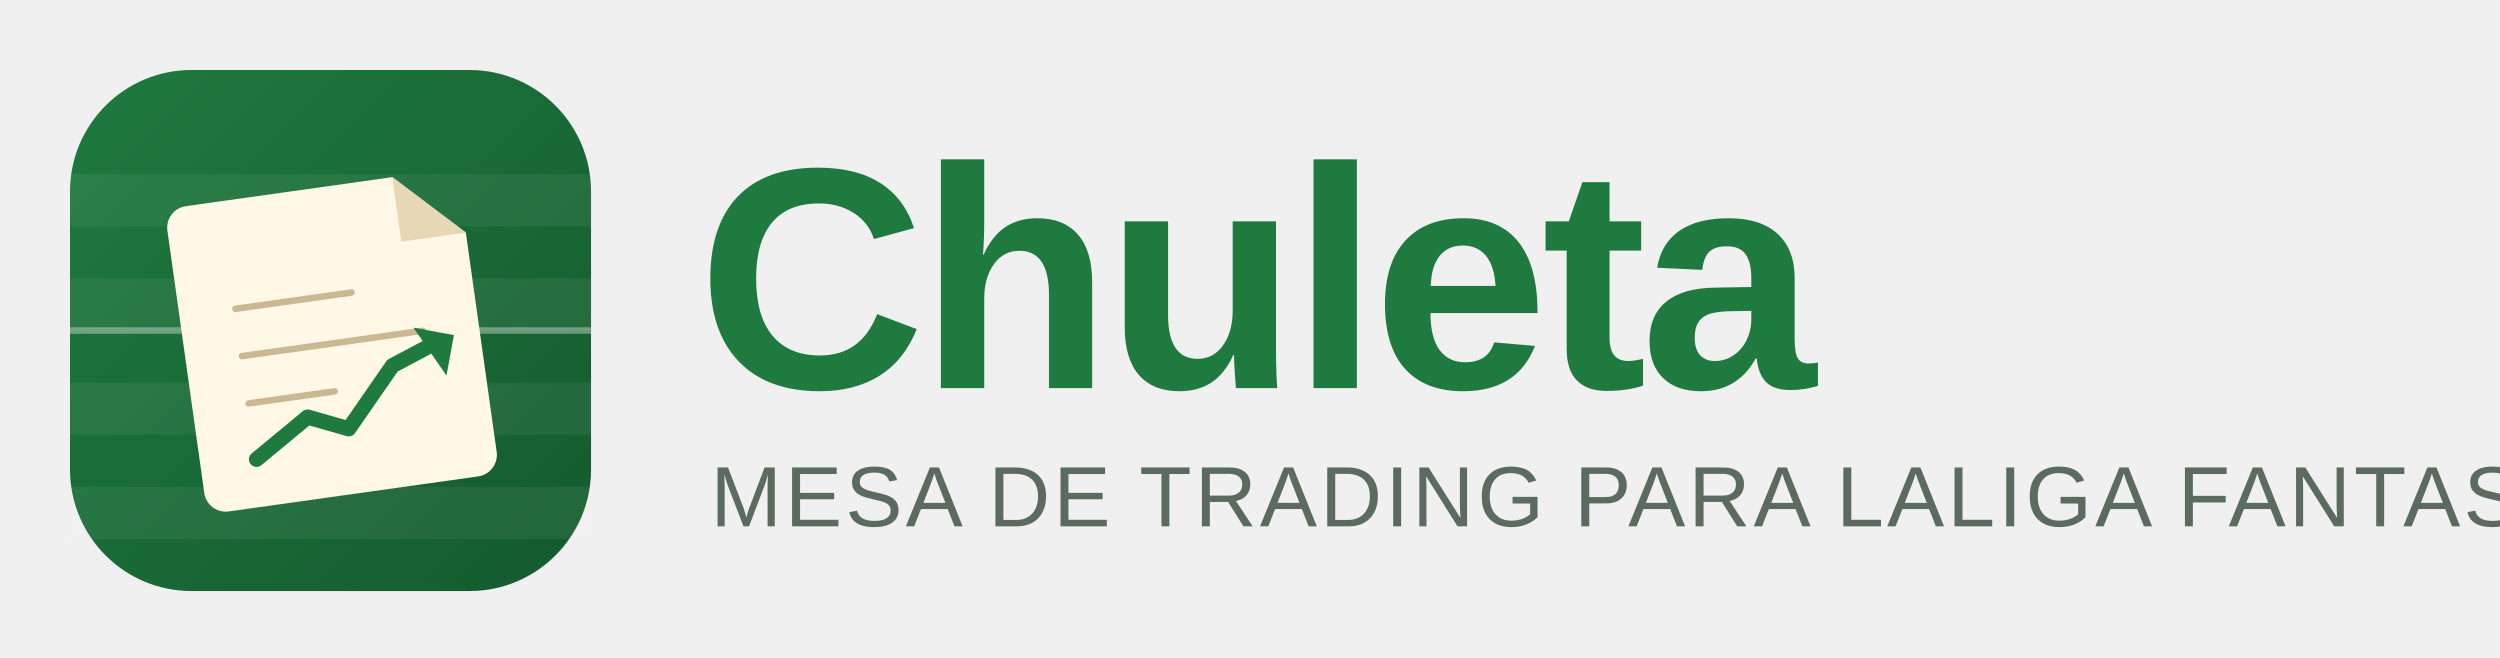
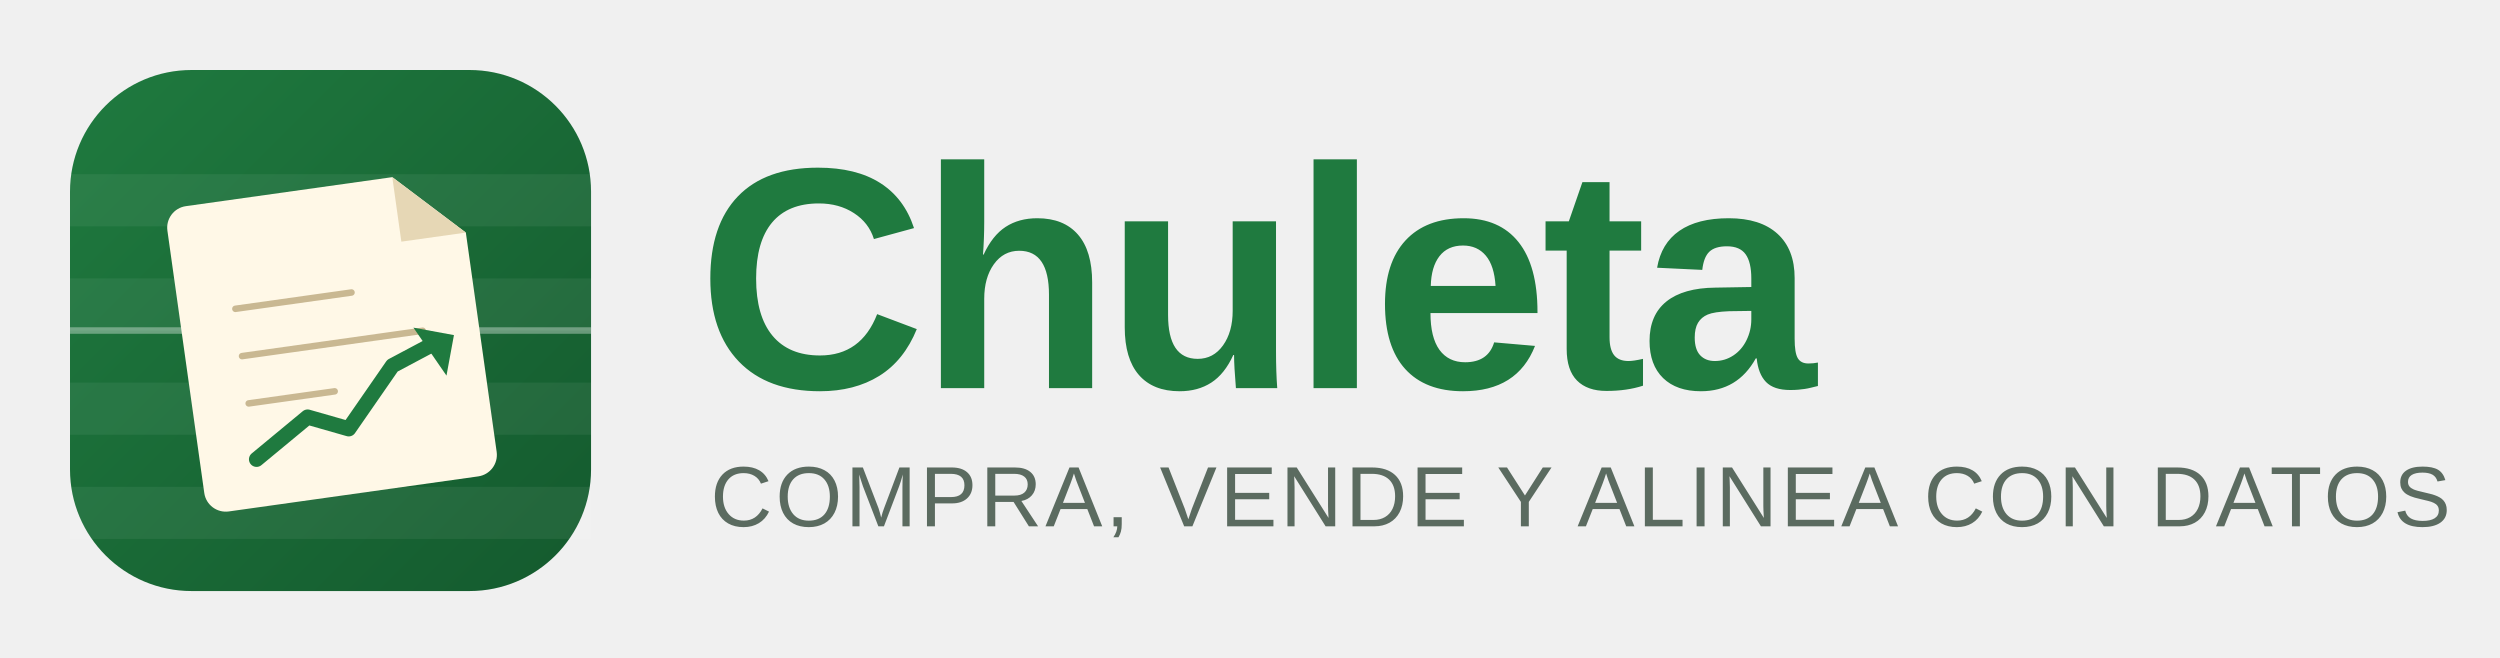
<svg xmlns="http://www.w3.org/2000/svg" viewBox="0 0 760 200" width="760" height="200" role="img" aria-label="Chuleta">
  <defs>
    <linearGradient id="pitch" x1="0" y1="0" x2="1" y2="1">
      <stop offset="0" stop-color="#1f7a3f" />
      <stop offset="1" stop-color="#145a2e" />
    </linearGradient>
  </defs>
  <g transform="translate(16 16) scale(0.66)">
    <rect x="8" y="8" width="240" height="240" rx="56" fill="url(#pitch)" />
    <g fill="#ffffff" opacity="0.06">
      <rect x="8" y="56" width="240" height="24" />
      <rect x="8" y="104" width="240" height="24" />
      <rect x="8" y="152" width="240" height="24" />
      <rect x="8" y="200" width="240" height="24" />
    </g>
    <g fill="none" stroke="#ffffff" stroke-opacity="0.35" stroke-width="3">
      <line x1="8" y1="128" x2="248" y2="128" />
      <circle cx="128" cy="128" r="34" />
    </g>
    <g transform="rotate(-8 128 128)">
      <path d="M70 62 h96 l30 30 v102 a10 10 0 0 1 -10 10 h-116 a10 10 0 0 1 -10 -10 v-122 a10 10 0 0 1 10 -10 z" fill="#fff8e7" />
      <path d="M166 62 v30 h30 z" fill="#e6d7b5" />
      <g stroke="#c9b892" stroke-width="3" stroke-linecap="round">
        <line x1="86" y1="112" x2="140" y2="112" />
        <line x1="86" y1="134" x2="170" y2="134" />
        <line x1="86" y1="156" x2="126" y2="156" />
      </g>
      <polyline points="86,182 112,166 130,174 154,148 176,140" fill="none" stroke="#1f7a3f" stroke-width="7" stroke-linecap="round" stroke-linejoin="round" />
      <path d="M166 132 l18 6 l-6 18 z" fill="#1f7a3f" />
    </g>
  </g>
  <text x="212" y="118" font-family="Avenir Next, Helvetica Neue, Arial, sans-serif" font-size="96" font-weight="700" fill="#1f7a3f" letter-spacing="-2">Chuleta</text>
-   <text x="216" y="160" font-family="Avenir Next, Helvetica Neue, Arial, sans-serif" font-size="26" font-weight="500" fill="#5b6b60" letter-spacing="1">MESA DE TRADING PARA LALIGA FANTASY</text>
+   <text x="216" y="160" font-family="Avenir Next, Helvetica Neue, Arial, sans-serif" font-size="26" font-weight="500" fill="#5b6b60" letter-spacing="1">COMPRA, VENDE Y ALINEA CON DATOS</text>
</svg>
